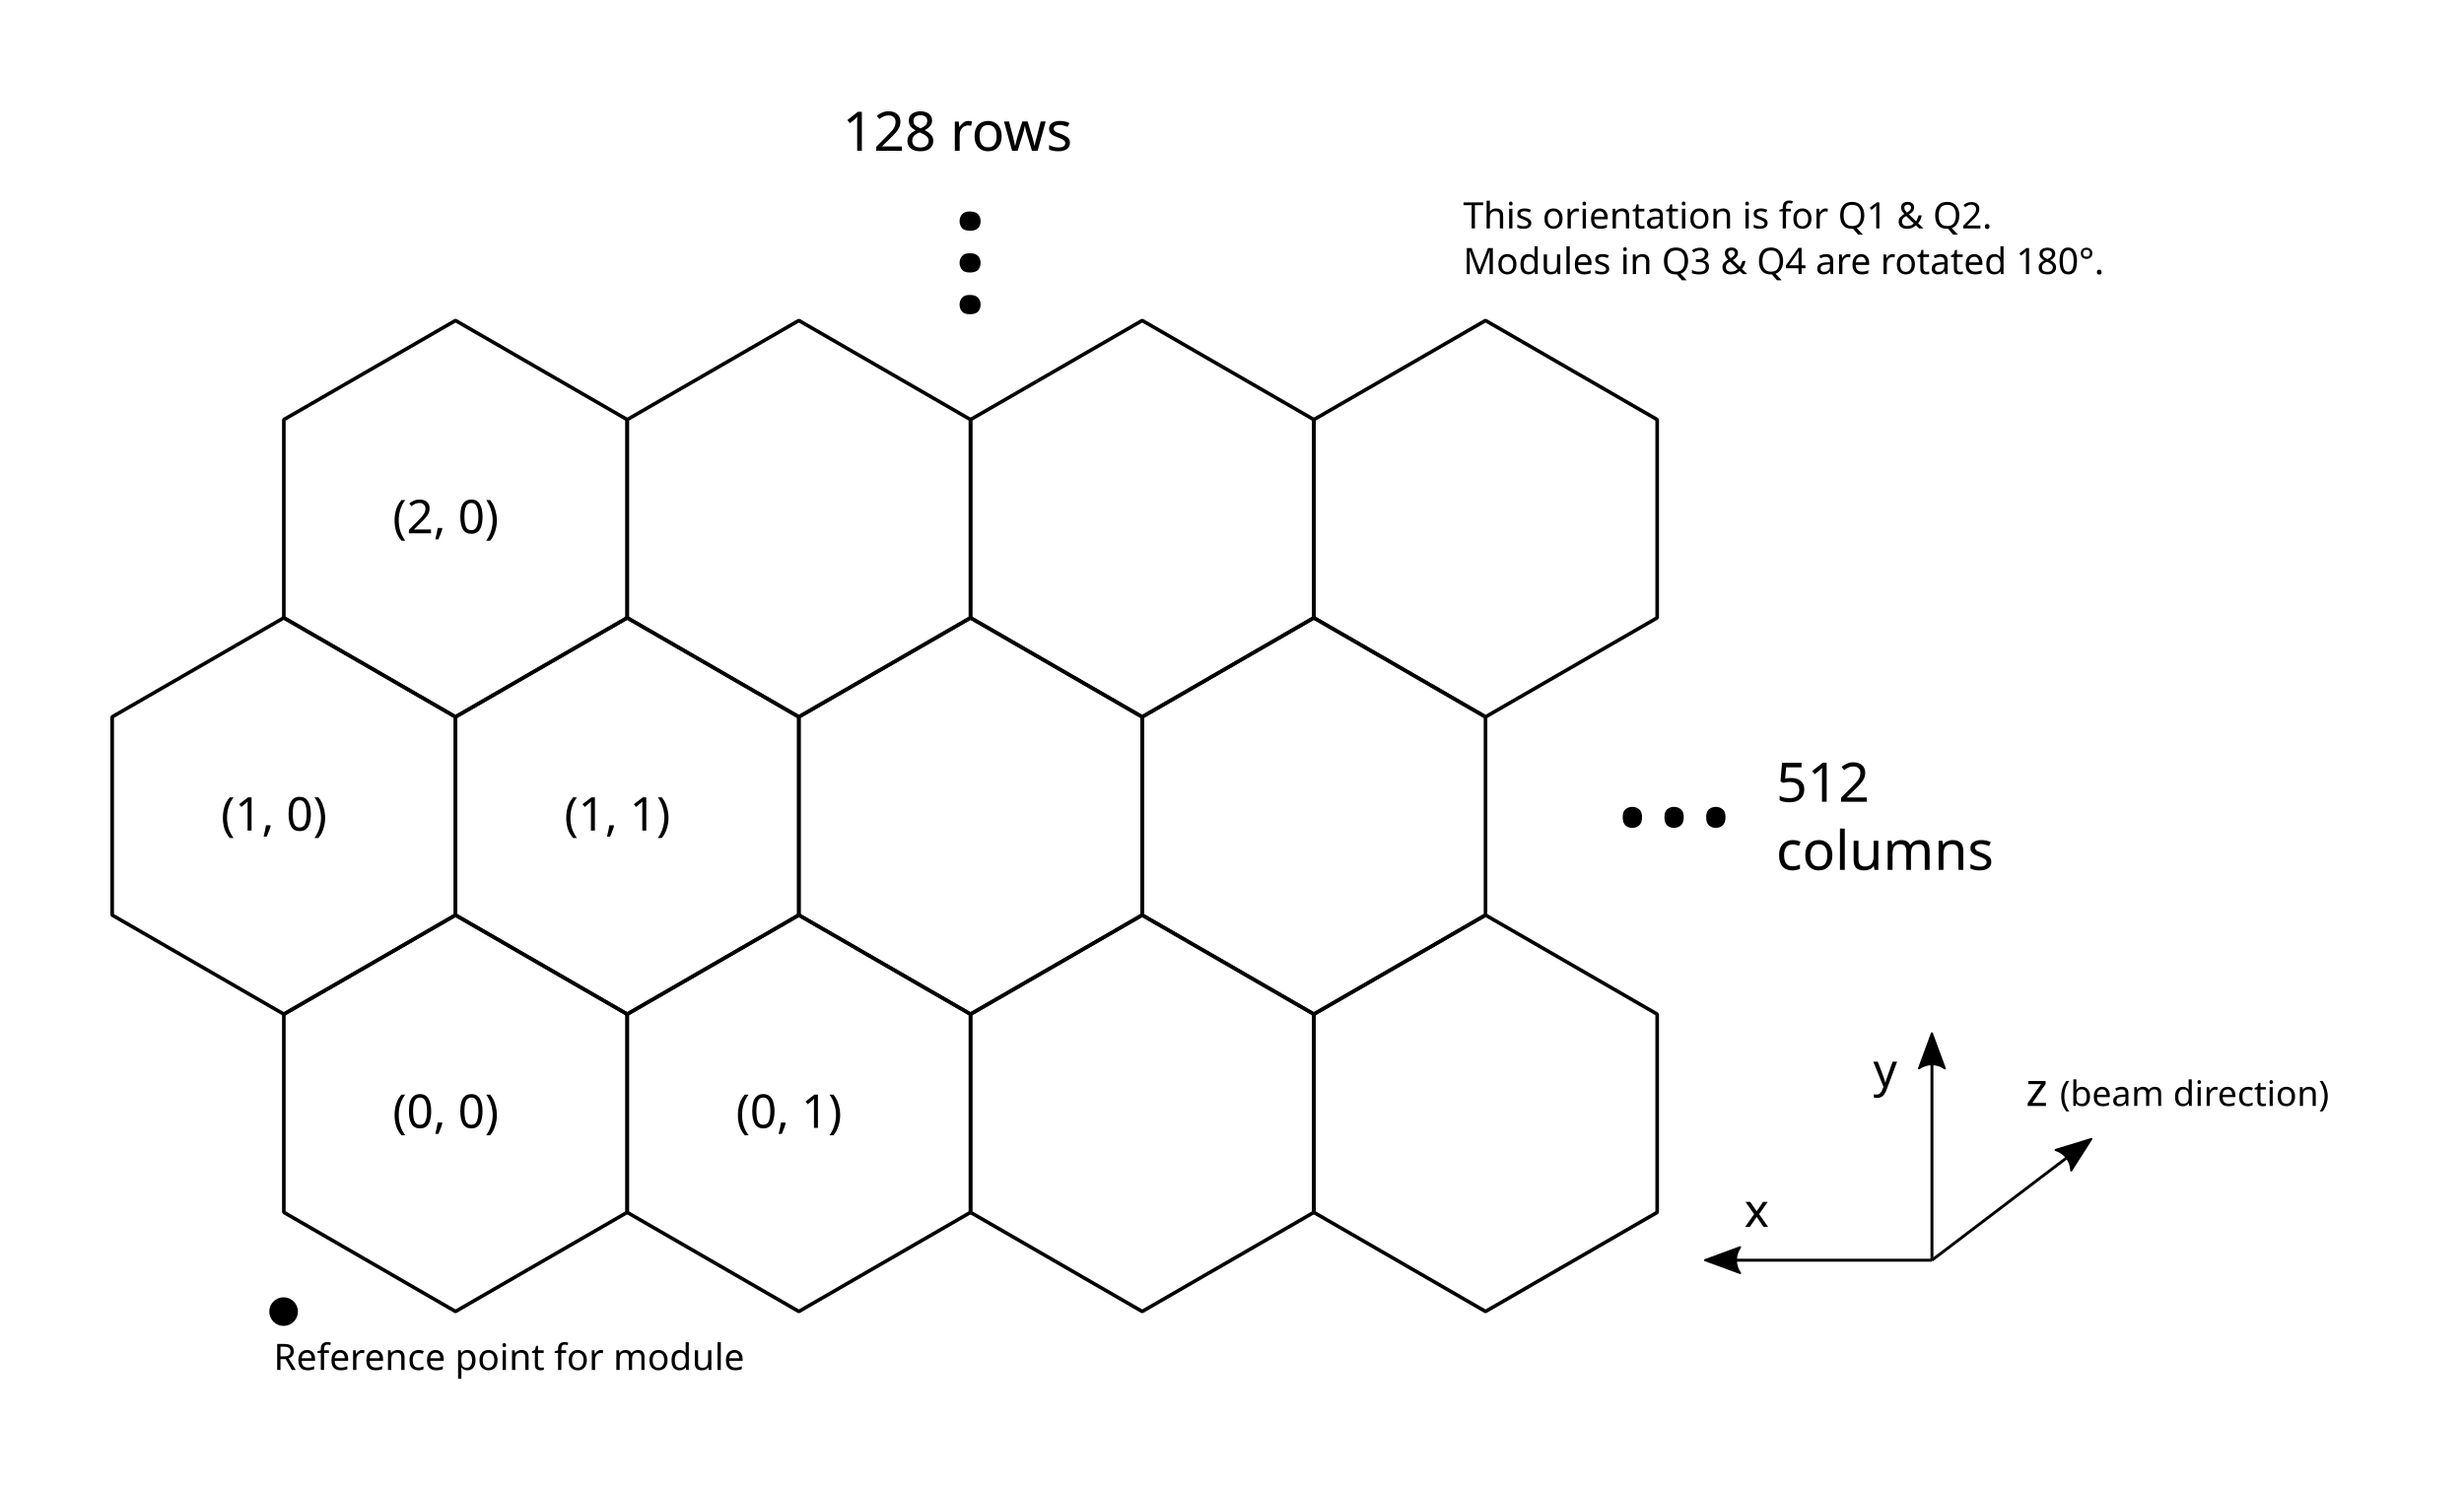
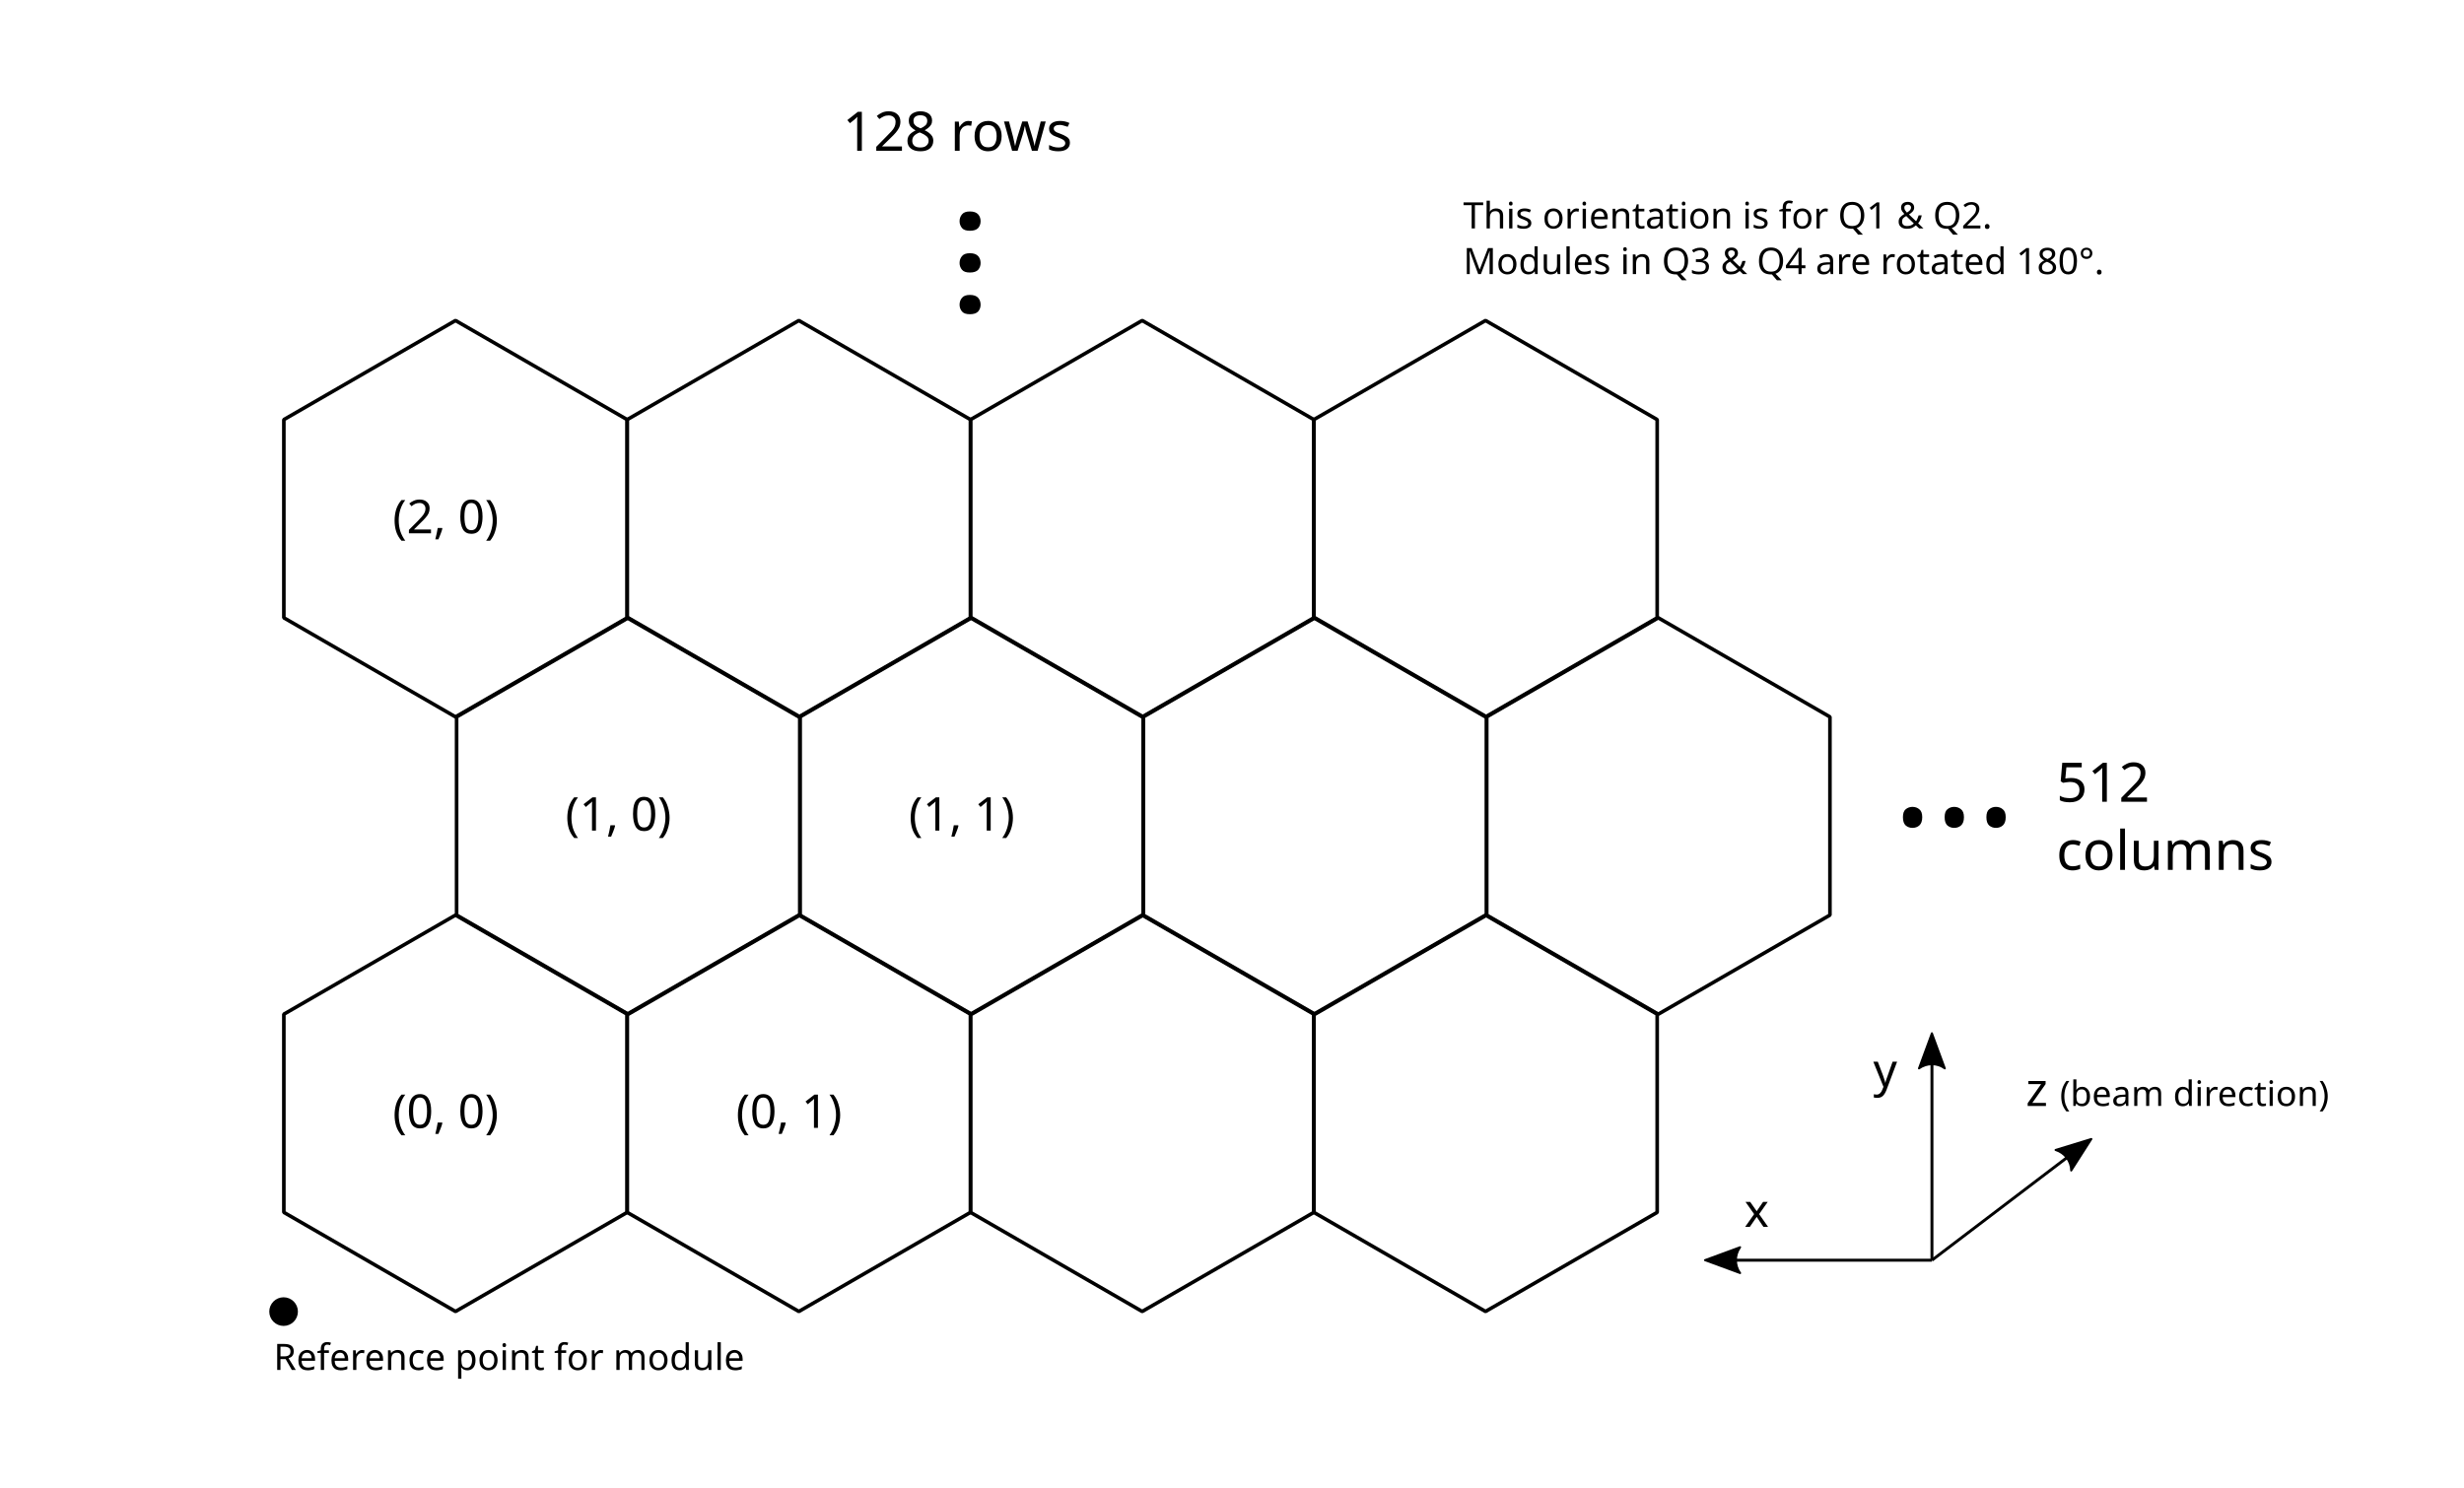
<svg xmlns="http://www.w3.org/2000/svg" width="22.335cm" height="13.489cm" viewBox="0 0 223.347 134.894" version="1.1" id="svg2912">
  <defs id="defs2906">
    <marker orient="auto" refY="0" refX="0" id="Arrow2Lend" style="overflow:visible">
      <path id="path840" style="fill:#000000;fill-opacity:1;fill-rule:evenodd;stroke:#000000;stroke-width:0.625;stroke-linejoin:round;stroke-opacity:1" d="M 8.719,4.034 -2.207,0.016 8.719,-4.002 c -1.745,2.372 -1.735,5.617 -6e-7,8.035 z" transform="matrix(-1.1,0,0,-1.1,-1.1,0)" />
    </marker>
    <marker orient="auto" refY="0" refX="0" id="Arrow2Lend-1" style="overflow:visible">
      <path id="path840-5" style="fill:#000000;fill-opacity:1;fill-rule:evenodd;stroke:#000000;stroke-width:0.625;stroke-linejoin:round;stroke-opacity:1" d="M 8.719,4.034 -2.207,0.016 8.719,-4.002 c -1.745,2.372 -1.735,5.617 -6e-7,8.035 z" transform="matrix(-1.1,0,0,-1.1,-1.1,0)" />
    </marker>
    <marker style="overflow:visible" id="marker1673" refX="0" refY="0" orient="auto">
      <path transform="matrix(-1.1,0,0,-1.1,-1.1,0)" d="M 8.719,4.034 -2.207,0.016 8.719,-4.002 c -1.745,2.372 -1.735,5.617 -6e-7,8.035 z" style="fill:#000000;fill-opacity:1;fill-rule:evenodd;stroke:#000000;stroke-width:0.625;stroke-linejoin:round;stroke-opacity:1" id="path1671" />
    </marker>
  </defs>
  <g id="layer1" transform="translate(1.736468,-15.50788)">
    <g id="g2689" transform="translate(118.579,-74.63444)">
      <path id="path815" d="m 54.807,204.396 c 0,-6.741 0,-13.481 0,-20.222" style="fill:none;fill-rule:evenodd;stroke:#000000;stroke-width:0.265;stroke-linecap:butt;stroke-linejoin:miter;stroke-miterlimit:4;stroke-dasharray:none;stroke-opacity:1;marker-end:url(#Arrow2Lend)" />
      <path id="path815-8" d="m 54.807,204.396 c 0,-6.741 0,-13.481 0,-20.222" style="fill:none;fill-rule:evenodd;stroke:#000000;stroke-width:0.265;stroke-linecap:butt;stroke-linejoin:miter;stroke-miterlimit:4;stroke-dasharray:none;stroke-opacity:1;marker-end:url(#Arrow2Lend-1)" transform="matrix(0,1,1,0,-149.5893,149.5893)" />
      <path transform="translate(-4.91369,3.59077)" id="path1661" d="m 59.72,200.805 c 4.725,-3.591 9.45,-7.182 14.174,-10.772" style="fill:none;fill-rule:evenodd;stroke:#000000;stroke-width:0.265px;stroke-linecap:butt;stroke-linejoin:miter;stroke-opacity:1;marker-end:url(#marker1673)" />
      <text id="text2637" y="201.372" x="37.798" style="font-style:normal;font-weight:normal;font-size:3.307px;line-height:125%;font-family:sans-serif;letter-spacing:0px;word-spacing:0px;fill:#000000;fill-opacity:1;stroke:none;stroke-width:0.265px;stroke-linecap:butt;stroke-linejoin:miter;stroke-opacity:1" xml:space="preserve">
        <tspan style="font-size:4.233px;stroke-width:0.265px" y="201.372" x="37.798" id="tspan2635">x</tspan>
      </text>
      <text id="text2637-6" y="188.667" x="49.494" style="font-style:normal;font-weight:normal;font-size:3.307px;line-height:125%;font-family:sans-serif;letter-spacing:0px;word-spacing:0px;fill:#000000;fill-opacity:1;stroke:none;stroke-width:0.265px;stroke-linecap:butt;stroke-linejoin:miter;stroke-opacity:1" xml:space="preserve">
        <tspan style="font-size:4.233px;stroke-width:0.265px" y="188.667" x="49.494" id="tspan2635-4">y</tspan>
      </text>
      <text id="text2659" y="190.411" x="63.311" style="font-style:normal;font-weight:normal;font-size:3.307px;line-height:125%;font-family:sans-serif;letter-spacing:0px;word-spacing:0px;fill:#000000;fill-opacity:1;stroke:none;stroke-width:0.265px;stroke-linecap:butt;stroke-linejoin:miter;stroke-opacity:1" xml:space="preserve">
        <tspan style="font-size:4.233px;stroke-width:0.265px" y="190.411" x="63.311" id="tspan2657">z <tspan style="font-size:3.175px" id="tspan9606">(beam direction)</tspan>
        </tspan>
      </text>
    </g>
-     <g id="g3705" transform="translate(-23.81251)">
+     <g id="g3705" transform="translate(1.5875)">
      <text id="text3584-0" y="90.363" x="168.152" style="font-style:normal;font-weight:normal;font-size:3.307px;line-height:125%;font-family:sans-serif;letter-spacing:0px;word-spacing:0px;fill:#000000;fill-opacity:1;stroke:none;stroke-width:0.265px;stroke-linecap:butt;stroke-linejoin:miter;stroke-opacity:1" xml:space="preserve">
        <tspan style="font-style:normal;font-variant:normal;font-weight:normal;font-stretch:normal;font-size:14.111px;font-family:sans-serif;-inkscape-font-specification:'sans-serif, Normal';font-variant-ligatures:normal;font-variant-caps:normal;font-variant-numeric:normal;font-feature-settings:normal;text-align:start;writing-mode:lr-tb;text-anchor:start;stroke-width:0.265px" y="90.363" x="168.152" id="tspan3582-4">...</tspan>
      </text>
      <text id="text3661" y="88.199" x="183.08" style="font-style:normal;font-variant:normal;font-weight:normal;font-stretch:normal;font-size:4.939px;line-height:125%;font-family:sans-serif;-inkscape-font-specification:'sans-serif, Normal';font-variant-ligatures:normal;font-variant-caps:normal;font-variant-numeric:normal;font-feature-settings:normal;text-align:start;letter-spacing:0px;word-spacing:0px;writing-mode:lr-tb;text-anchor:start;fill:#000000;fill-opacity:1;stroke:none;stroke-width:0.265px;stroke-linecap:butt;stroke-linejoin:miter;stroke-opacity:1" xml:space="preserve">
        <tspan style="font-style:normal;font-variant:normal;font-weight:normal;font-stretch:normal;font-size:4.939px;font-family:sans-serif;-inkscape-font-specification:'sans-serif, Normal';font-variant-ligatures:normal;font-variant-caps:normal;font-variant-numeric:normal;font-feature-settings:normal;text-align:start;writing-mode:lr-tb;text-anchor:start;stroke-width:0.265px" y="88.199" x="183.08" id="tspan3659">512</tspan>
        <tspan id="tspan3663" style="font-style:normal;font-variant:normal;font-weight:normal;font-stretch:normal;font-size:4.939px;font-family:sans-serif;-inkscape-font-specification:'sans-serif, Normal';font-variant-ligatures:normal;font-variant-caps:normal;font-variant-numeric:normal;font-feature-settings:normal;text-align:start;writing-mode:lr-tb;text-anchor:start;stroke-width:0.265px" y="94.373" x="183.08">columns</tspan>
      </text>
    </g>
    <g id="g3698">
      <text transform="rotate(-90)" id="text3584-0-6" y="86.943" x="-45.011" style="font-style:normal;font-weight:normal;font-size:3.307px;line-height:125%;font-family:sans-serif;letter-spacing:0px;word-spacing:0px;fill:#000000;fill-opacity:1;stroke:none;stroke-width:0.265px;stroke-linecap:butt;stroke-linejoin:miter;stroke-opacity:1" xml:space="preserve">
        <tspan style="font-style:normal;font-variant:normal;font-weight:normal;font-stretch:normal;font-size:14.111px;font-family:sans-serif;-inkscape-font-specification:'sans-serif, Normal';font-variant-ligatures:normal;font-variant-caps:normal;font-variant-numeric:normal;font-feature-settings:normal;text-align:start;writing-mode:lr-tb;text-anchor:start;stroke-width:0.265px" y="86.943" x="-45.011" id="tspan3582-4-0">...</tspan>
      </text>
      <text id="text3661-9" y="29.173" x="74.633" style="font-style:normal;font-variant:normal;font-weight:normal;font-stretch:normal;font-size:4.939px;line-height:125%;font-family:sans-serif;-inkscape-font-specification:'sans-serif, Normal';font-variant-ligatures:normal;font-variant-caps:normal;font-variant-numeric:normal;font-feature-settings:normal;text-align:start;letter-spacing:0px;word-spacing:0px;writing-mode:lr-tb;text-anchor:start;fill:#000000;fill-opacity:1;stroke:none;stroke-width:0.265px;stroke-linecap:butt;stroke-linejoin:miter;stroke-opacity:1" xml:space="preserve">
        <tspan id="tspan3663-5" style="font-style:normal;font-variant:normal;font-weight:normal;font-stretch:normal;font-size:4.939px;font-family:sans-serif;-inkscape-font-specification:'sans-serif, Normal';font-variant-ligatures:normal;font-variant-caps:normal;font-variant-numeric:normal;font-feature-settings:normal;text-align:start;writing-mode:lr-tb;text-anchor:start;stroke-width:0.265px" y="29.173" x="74.633">128 rows</tspan>
      </text>
    </g>
    <text xml:space="preserve" style="font-style:normal;font-weight:normal;font-size:3.307px;line-height:125%;font-family:sans-serif;letter-spacing:0px;word-spacing:0px;fill:#000000;fill-opacity:1;stroke:none;stroke-width:0.265px;stroke-linecap:butt;stroke-linejoin:miter;stroke-opacity:1" x="130.894" y="36.22" id="text3709">
      <tspan id="tspan3707" x="130.894" y="36.22" style="stroke-width:0.265px">This orientation is for Q1 &amp; Q2.</tspan>
      <tspan x="130.894" y="40.354" style="stroke-width:0.265px" id="tspan3711">Modules in Q3 &amp; Q4 are rotated 180°.</tspan>
    </text>
    <g id="g3899">
      <path d="m 117.357,53.551 15.561,-8.984 15.561,8.984 0,17.969 -15.561,8.984 -15.561,-8.984 z" id="path3547-03" style="opacity:1;fill:none;fill-opacity:1;fill-rule:evenodd;stroke:#000000;stroke-width:0.328;stroke-miterlimit:0;stroke-dasharray:none;stroke-dashoffset:0;stroke-opacity:1" />
      <path d="m 86.235,53.551 15.561,-8.984 15.561,8.984 0,17.969 -15.561,8.984 -15.561,-8.984 z" id="path3547-6-78" style="opacity:1;fill:none;fill-opacity:1;fill-rule:evenodd;stroke:#000000;stroke-width:0.328;stroke-miterlimit:0;stroke-dasharray:none;stroke-dashoffset:0;stroke-opacity:1" />
      <path d="m 55.112,53.551 15.561,-8.984 15.561,8.984 0,17.969 -15.561,8.984 -15.561,-8.984 z" id="path3547-0-8" style="opacity:1;fill:none;fill-opacity:1;fill-rule:evenodd;stroke:#000000;stroke-width:0.328;stroke-miterlimit:0;stroke-dasharray:none;stroke-dashoffset:0;stroke-opacity:1" />
      <g id="g3873">
        <path style="opacity:1;fill:none;fill-opacity:1;fill-rule:evenodd;stroke:#000000;stroke-width:0.328;stroke-miterlimit:0;stroke-dasharray:none;stroke-dashoffset:0;stroke-opacity:1" id="path3547-6-7-6" d="m 23.989,53.551 15.561,-8.984 15.561,8.984 1e-6,17.969 -15.561,8.984 -15.561,-8.984 z" />
        <text xml:space="preserve" style="font-style:normal;font-variant:normal;font-weight:normal;font-stretch:normal;font-size:4.233px;line-height:125%;font-family:sans-serif;-inkscape-font-specification:'sans-serif, Normal';font-variant-ligatures:normal;font-variant-caps:normal;font-variant-numeric:normal;font-feature-settings:normal;text-align:start;letter-spacing:0px;word-spacing:0px;writing-mode:lr-tb;text-anchor:start;fill:#000000;fill-opacity:1;stroke:none;stroke-width:0.265px;stroke-linecap:butt;stroke-linejoin:miter;stroke-opacity:1" x="33.855" y="63.862" id="text3715-27">
          <tspan id="tspan3713-57" x="33.855" y="63.862" style="font-style:normal;font-variant:normal;font-weight:normal;font-stretch:normal;font-size:4.233px;font-family:sans-serif;-inkscape-font-specification:'sans-serif, Normal';font-variant-ligatures:normal;font-variant-caps:normal;font-variant-numeric:normal;font-feature-settings:normal;text-align:start;writing-mode:lr-tb;text-anchor:start;stroke-width:0.265px">(2, 0)</tspan>
        </text>
      </g>
    </g>
    <g id="g3890">
      <path d="m 117.357,107.457 15.561,-8.984 15.561,8.984 0,17.969 -15.561,8.984 -15.561,-8.984 z" id="path3547" style="opacity:1;fill:none;fill-opacity:1;fill-rule:evenodd;stroke:#000000;stroke-width:0.328;stroke-miterlimit:0;stroke-dasharray:none;stroke-dashoffset:0;stroke-opacity:1" />
      <path d="m 86.235,107.457 15.561,-8.984 15.561,8.984 0,17.969 -15.561,8.984 -15.561,-8.984 z" id="path3547-6" style="opacity:1;fill:none;fill-opacity:1;fill-rule:evenodd;stroke:#000000;stroke-width:0.328;stroke-miterlimit:0;stroke-dasharray:none;stroke-dashoffset:0;stroke-opacity:1" />
      <g id="g3878">
        <path style="opacity:1;fill:none;fill-opacity:1;fill-rule:evenodd;stroke:#000000;stroke-width:0.328;stroke-miterlimit:0;stroke-dasharray:none;stroke-dashoffset:0;stroke-opacity:1" id="path3547-6-7" d="m 23.989,107.457 15.561,-8.984 15.561,8.984 0,17.969 -15.561,8.984 -15.561,-8.984 z" />
        <text xml:space="preserve" style="font-style:normal;font-variant:normal;font-weight:normal;font-stretch:normal;font-size:4.233px;line-height:125%;font-family:sans-serif;-inkscape-font-specification:'sans-serif, Normal';font-variant-ligatures:normal;font-variant-caps:normal;font-variant-numeric:normal;font-feature-settings:normal;text-align:start;letter-spacing:0px;word-spacing:0px;writing-mode:lr-tb;text-anchor:start;fill:#000000;fill-opacity:1;stroke:none;stroke-width:0.265px;stroke-linecap:butt;stroke-linejoin:miter;stroke-opacity:1" x="33.855" y="117.768" id="text3715">
          <tspan id="tspan3713" x="33.855" y="117.768" style="font-style:normal;font-variant:normal;font-weight:normal;font-stretch:normal;font-size:4.233px;font-family:sans-serif;-inkscape-font-specification:'sans-serif, Normal';font-variant-ligatures:normal;font-variant-caps:normal;font-variant-numeric:normal;font-feature-settings:normal;text-align:start;writing-mode:lr-tb;text-anchor:start;stroke-width:0.265px">(0, 0)</tspan>
        </text>
      </g>
      <g id="g3772">
        <path style="opacity:1;fill:none;fill-opacity:1;fill-rule:evenodd;stroke:#000000;stroke-width:0.328;stroke-miterlimit:0;stroke-dasharray:none;stroke-dashoffset:0;stroke-opacity:1" id="path3547-0" d="m 55.112,107.457 15.561,-8.984 15.561,8.984 1e-6,17.969 -15.561,8.984 -15.561,-8.984 z" />
        <text xml:space="preserve" style="font-style:normal;font-variant:normal;font-weight:normal;font-stretch:normal;font-size:4.233px;line-height:125%;font-family:sans-serif;-inkscape-font-specification:'sans-serif, Normal';font-variant-ligatures:normal;font-variant-caps:normal;font-variant-numeric:normal;font-feature-settings:normal;text-align:start;letter-spacing:0px;word-spacing:0px;writing-mode:lr-tb;text-anchor:start;fill:#000000;fill-opacity:1;stroke:none;stroke-width:0.265px;stroke-linecap:butt;stroke-linejoin:miter;stroke-opacity:1" x="64.977" y="117.768" id="text3715-4">
          <tspan id="tspan3713-0" x="64.977" y="117.768" style="font-style:normal;font-variant:normal;font-weight:normal;font-stretch:normal;font-size:4.233px;font-family:sans-serif;-inkscape-font-specification:'sans-serif, Normal';font-variant-ligatures:normal;font-variant-caps:normal;font-variant-numeric:normal;font-feature-settings:normal;text-align:start;writing-mode:lr-tb;text-anchor:start;stroke-width:0.265px">(0, 1)</tspan>
        </text>
      </g>
    </g>
-     <g id="g3789" transform="translate(-31.12283,-3.1402433e-6)">
+     <g id="g3789" transform="translate(0.09801191)">
      <path d="m 132.919,80.504 15.561,-8.984 15.561,8.984 0,17.969 -15.561,8.984 -15.561,-8.984 z" id="path3547-09" style="opacity:1;fill:none;fill-opacity:1;fill-rule:evenodd;stroke:#000000;stroke-width:0.328;stroke-miterlimit:0;stroke-dasharray:none;stroke-dashoffset:0;stroke-opacity:1" />
      <path d="m 101.796,80.504 15.561,-8.984 15.561,8.984 1e-5,17.969 -15.561,8.984 -15.561,-8.984 z" id="path3547-6-9" style="opacity:1;fill:none;fill-opacity:1;fill-rule:evenodd;stroke:#000000;stroke-width:0.328;stroke-miterlimit:0;stroke-dasharray:none;stroke-dashoffset:0;stroke-opacity:1" />
      <g id="g3767">
        <path style="opacity:1;fill:none;fill-opacity:1;fill-rule:evenodd;stroke:#000000;stroke-width:0.328;stroke-miterlimit:0;stroke-dasharray:none;stroke-dashoffset:0;stroke-opacity:1" id="path3547-6-7-5" d="m 39.55,80.504 15.561,-8.984 15.561,8.984 0,17.969 L 55.112,107.457 39.55,98.473 Z" />
        <text xml:space="preserve" style="font-style:normal;font-variant:normal;font-weight:normal;font-stretch:normal;font-size:4.233px;line-height:125%;font-family:sans-serif;-inkscape-font-specification:'sans-serif, Normal';font-variant-ligatures:normal;font-variant-caps:normal;font-variant-numeric:normal;font-feature-settings:normal;text-align:start;letter-spacing:0px;word-spacing:0px;writing-mode:lr-tb;text-anchor:start;fill:#000000;fill-opacity:1;stroke:none;stroke-width:0.265px;stroke-linecap:butt;stroke-linejoin:miter;stroke-opacity:1" x="49.416" y="90.815" id="text3715-8">
          <tspan id="tspan3713-4" x="49.416" y="90.815" style="font-style:normal;font-variant:normal;font-weight:normal;font-stretch:normal;font-size:4.233px;font-family:sans-serif;-inkscape-font-specification:'sans-serif, Normal';font-variant-ligatures:normal;font-variant-caps:normal;font-variant-numeric:normal;font-feature-settings:normal;text-align:start;writing-mode:lr-tb;text-anchor:start;stroke-width:0.265px">(1, 0)</tspan>
        </text>
      </g>
      <g id="g3777">
        <path style="opacity:1;fill:none;fill-opacity:1;fill-rule:evenodd;stroke:#000000;stroke-width:0.328;stroke-miterlimit:0;stroke-dasharray:none;stroke-dashoffset:0;stroke-opacity:1" id="path3547-0-4" d="m 70.673,80.504 15.561,-8.984 15.561,8.984 0,17.969 L 86.235,107.457 70.673,98.473 Z" />
        <text xml:space="preserve" style="font-style:normal;font-variant:normal;font-weight:normal;font-stretch:normal;font-size:4.233px;line-height:125%;font-family:sans-serif;-inkscape-font-specification:'sans-serif, Normal';font-variant-ligatures:normal;font-variant-caps:normal;font-variant-numeric:normal;font-feature-settings:normal;text-align:start;letter-spacing:0px;word-spacing:0px;writing-mode:lr-tb;text-anchor:start;fill:#000000;fill-opacity:1;stroke:none;stroke-width:0.265px;stroke-linecap:butt;stroke-linejoin:miter;stroke-opacity:1" x="80.539" y="90.815" id="text3715-2">
          <tspan id="tspan3713-5" x="80.539" y="90.815" style="font-style:normal;font-variant:normal;font-weight:normal;font-stretch:normal;font-size:4.233px;font-family:sans-serif;-inkscape-font-specification:'sans-serif, Normal';font-variant-ligatures:normal;font-variant-caps:normal;font-variant-numeric:normal;font-feature-settings:normal;text-align:start;writing-mode:lr-tb;text-anchor:start;stroke-width:0.265px">(1, 1)</tspan>
        </text>
      </g>
    </g>
    <circle style="opacity:1;fill:#000000;fill-opacity:1;fill-rule:evenodd;stroke:#000000;stroke-width:0.328;stroke-miterlimit:0;stroke-dasharray:none;stroke-dashoffset:0;stroke-opacity:1" id="path3903" cx="23.966" cy="134.422" r="1.134" />
    <text xml:space="preserve" style="font-style:normal;font-weight:normal;font-size:3.307px;line-height:125%;font-family:sans-serif;letter-spacing:0px;word-spacing:0px;fill:#000000;fill-opacity:1;stroke:none;stroke-width:0.265px;stroke-linecap:butt;stroke-linejoin:miter;stroke-opacity:1" x="23.059" y="139.714" id="text3907">
      <tspan id="tspan3905" x="23.059" y="139.714" style="stroke-width:0.265px">Reference point for module</tspan>
    </text>
  </g>
</svg>
